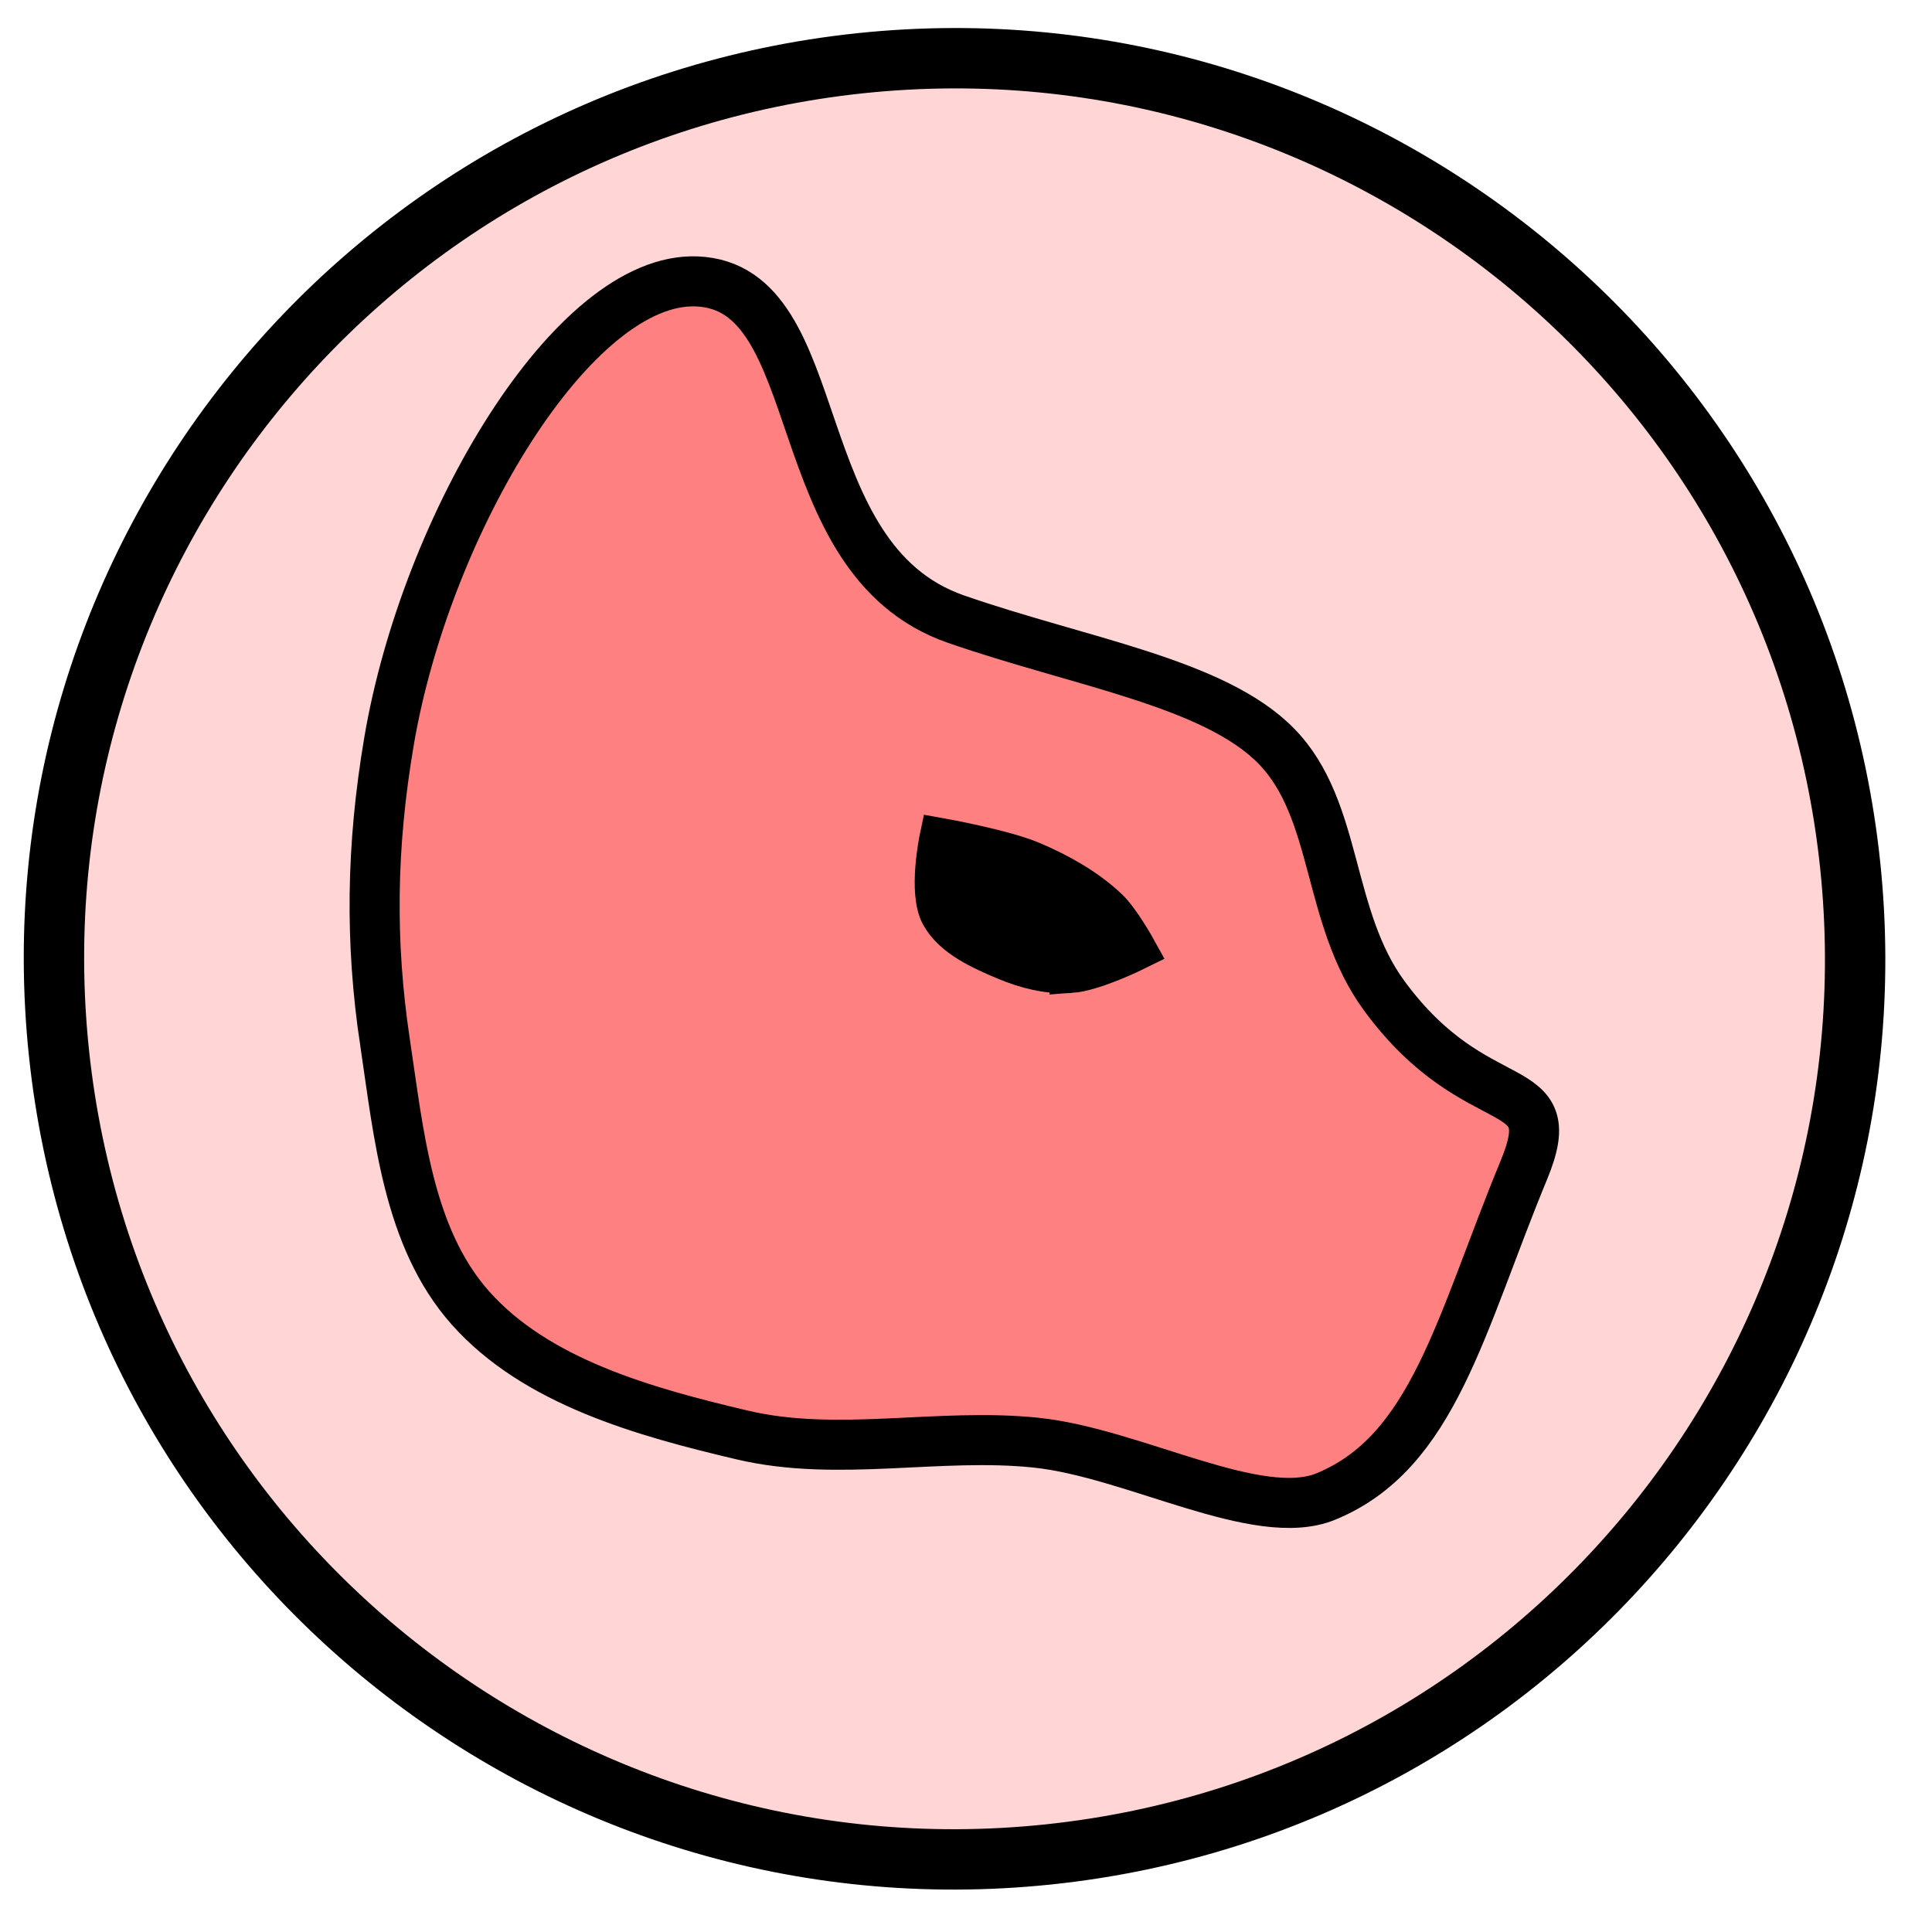
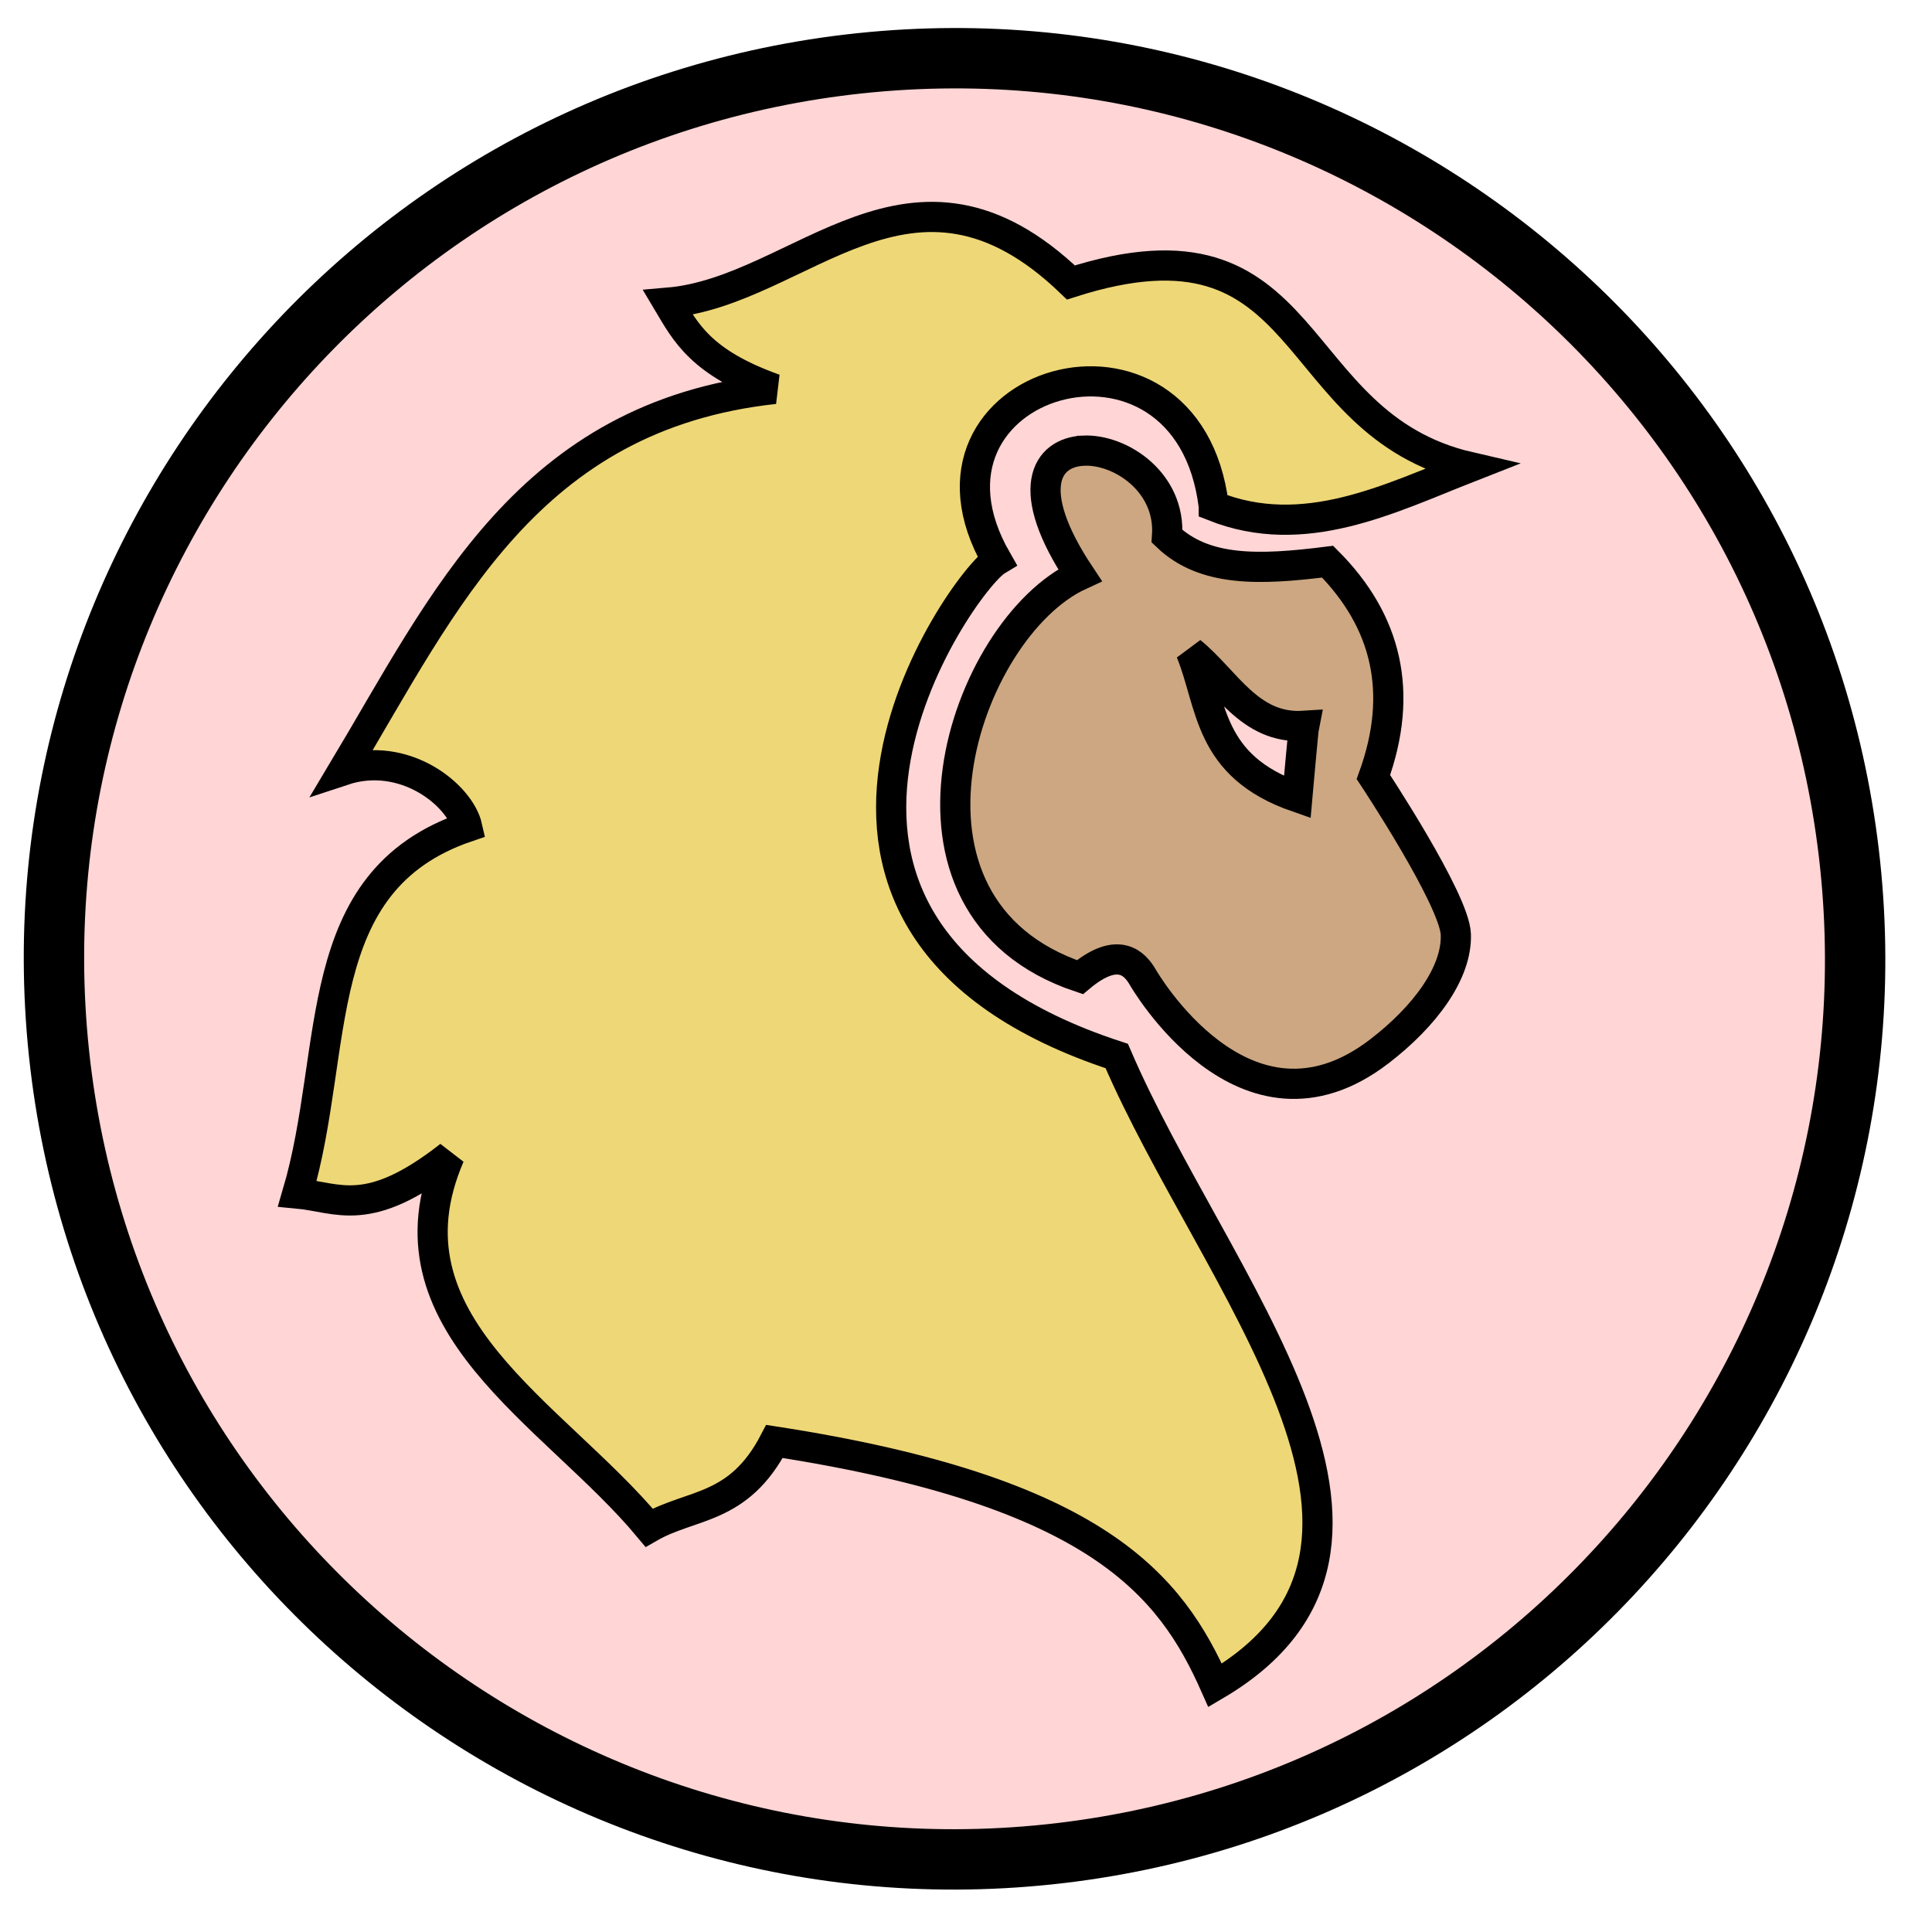
<svg xmlns="http://www.w3.org/2000/svg" width="100%" height="100%" viewBox="0 0 64 64" id="svg4311" version="1.1">
  <defs id="defs4313">
    </defs>
  <g id="layer5" style="display:inline;opacity:1">
-     <flowRoot xml:space="preserve" id="flowRoot4156" style="font-style:normal;font-weight:normal;font-size:40px;line-height:125%;font-family:sans-serif;letter-spacing:0px;word-spacing:0px;fill:#000000;fill-opacity:1;stroke:none;stroke-width:1px;stroke-linecap:butt;stroke-linejoin:miter;stroke-opacity:1" transform="matrix(0.9945147,-0.1045965,0.1045965,0.9945147,-3.160815,3.519709)">
+     <flowRoot xml:space="preserve" id="flowRoot4156" style="font-style:normal;font-weight:normal;line-height:0.01%;font-family:sans-serif;letter-spacing:0px;word-spacing:0px;fill:#000000;fill-opacity:1;stroke:none;stroke-width:1px;stroke-linecap:butt;stroke-linejoin:miter;stroke-opacity:1" transform="rotate(-6.003921,31.97764,31.89609)">
      <flowRegion id="flowRegion4158">
        <rect id="rect4160" width="42.679" height="44.068" x="6.566" y="11.22" />
      </flowRegion>
-       <flowPara id="flowPara4162" />
+       <flowPara id="flowPara4162" style="font-size:40px;line-height:1.25"> </flowPara>
    </flowRoot>
-     <flowRoot xml:space="preserve" id="flowRoot4168" style="font-style:normal;font-weight:normal;font-size:40px;line-height:125%;font-family:sans-serif;letter-spacing:0px;word-spacing:0px;fill:#000000;fill-opacity:1;stroke:none;stroke-width:1px;stroke-linecap:butt;stroke-linejoin:miter;stroke-opacity:1" transform="matrix(0.9945147,-0.1045965,0.1045965,0.9945147,-3.160815,3.519709)">
+     <flowRoot xml:space="preserve" id="flowRoot4168" style="font-style:normal;font-weight:normal;line-height:0.01%;font-family:sans-serif;letter-spacing:0px;word-spacing:0px;fill:#000000;fill-opacity:1;stroke:none;stroke-width:1px;stroke-linecap:butt;stroke-linejoin:miter;stroke-opacity:1" transform="rotate(-6.003921,31.97764,31.89609)">
      <flowRegion id="flowRegion4170">
        <rect id="rect4172" width="63.766" height="63.64" x="0.253" y="-0.271" />
      </flowRegion>
-       <flowPara id="flowPara4174" />
+       <flowPara id="flowPara4174" style="font-size:40px;line-height:1.25"> </flowPara>
    </flowRoot>
    <ellipse style="color:#000000;clip-rule:nonzero;display:inline;overflow:visible;visibility:visible;opacity:1;isolation:auto;mix-blend-mode:normal;color-interpolation:sRGB;color-interpolation-filters:linearRGB;solid-color:#000000;solid-opacity:1;fill:#ffd5d5;fill-opacity:1;fill-rule:evenodd;stroke:#000000;stroke-width:2;stroke-linecap:butt;stroke-linejoin:miter;stroke-miterlimit:4;stroke-dasharray:none;stroke-dashoffset:0;stroke-opacity:1;color-rendering:auto;image-rendering:auto;shape-rendering:auto;text-rendering:auto;enable-background:accumulate" id="path4184" cx="28.125" cy="34.895" rx="29.831" ry="29.831" transform="matrix(0.9945147,-0.1045965,0.1045965,0.9945147,0,0)" />
-     <path style="fill:#ff8080;fill-rule:evenodd;stroke:#000000;stroke-width:1.658px;stroke-linecap:butt;stroke-linejoin:miter;stroke-opacity:1" d="M 12.751,34.51 C 12.26,31.222 12.291,28.058 12.889,24.543 14.11,17.368 18.995,9.154 23.085,9.322 c 4.461,0.184 2.818,9.182 8.579,11.186 4.104,1.427 8.565,2.104 10.622,4.215 2.056,2.11 1.649,5.653 3.574,8.271 3.075,4.183 5.959,2.526 4.622,5.761 -2.117,5.123 -2.989,9.349 -6.56,10.818 -2.25,0.926 -6.358,-1.442 -9.595,-1.782 -3.225,-0.339 -6.573,0.49 -9.726,-0.252 -3.243,-0.763 -6.842,-1.757 -9.026,-4.221 -2.062,-2.325 -2.368,-5.764 -2.822,-8.808 z" id="path4172" />
-     <path style="fill:#000000;fill-opacity:1;fill-rule:evenodd;stroke:#000000;stroke-width:1.38px;stroke-linecap:butt;stroke-linejoin:miter;stroke-opacity:1" d="m 35.455,32.205 c -0.722,0.049 -1.466,-0.141 -2.125,-0.418 -0.814,-0.342 -1.74,-0.752 -2.145,-1.487 -0.412,-0.747 -0.041,-2.514 -0.041,-2.514 0,0 2.078,0.371 3.03,0.775 0.915,0.388 1.802,0.89 2.507,1.553 0.406,0.382 0.94,1.348 0.94,1.348 0,0 -1.397,0.692 -2.166,0.744 z" id="path4153" />
+     <path style="fill:#cca781;fill-rule:evenodd;stroke:#000000;stroke-width:1px;stroke-linecap:butt;stroke-linejoin:miter;stroke-opacity:1;fill-opacity:1" d="m 35.889,14.928 c 1.228,-0.056 2.899,1.048 2.771,2.836 1.236,1.183 3.051,1.128 5.32,0.842 1.961,1.97 2.531,4.331 1.516,7.135 0,0 2.688,4.058 2.73,5.209 0.047,1.272 -1.027,2.723 -2.541,3.883 -4.468,3.424 -7.83,-2.463 -7.83,-2.463 -0.253,-0.436 -0.805,-1.069 -2.082,0 -6.954,-2.329 -3.839,-11.558 0,-13.32 -1.898,-2.851 -1.113,-4.066 0.115,-4.121 z m 3.559,6.662 c 0.716,1.753 0.545,3.786 3.527,4.82 0,0 0.2,-2.254 0.223,-2.365 -1.812,0.119 -2.579,-1.505 -3.75,-2.455 z" id="path838" />
+     <path style="fill:#eed777;fill-rule:evenodd;stroke:#000000;stroke-width:1px;stroke-linecap:butt;stroke-linejoin:miter;stroke-opacity:1;fill-opacity:1" d="m 40.208,16.768 c 2.997,1.191 5.82,-0.251 8.482,-1.295 -6.219,-1.434 -5.03,-8.733 -13.214,-6.116 -5.281,-5.078 -8.923,0.295 -13.348,0.67 0.589,0.989 1.088,1.984 3.527,2.857 -8.166,0.888 -10.938,7.043 -14.286,12.634 2.033,-0.673 3.869,0.822 4.107,1.875 -5.299,1.802 -4.208,7.336 -5.625,12.143 1.356,0.126 2.34,0.872 5.045,-1.25 -2.401,5.551 3.444,8.516 6.607,12.321 1.404,-0.812 2.96,-0.561 4.152,-2.857 10.726,1.655 13.134,4.784 14.598,8.08 7.897,-4.637 -0.044,-13.351 -3.259,-20.848 -13.181,-4.307 -5.161,-15.704 -3.971,-16.419 -3.432,-5.968 6.328,-8.841 7.185,-1.796 z" id="path842" />
  </g>
</svg>
